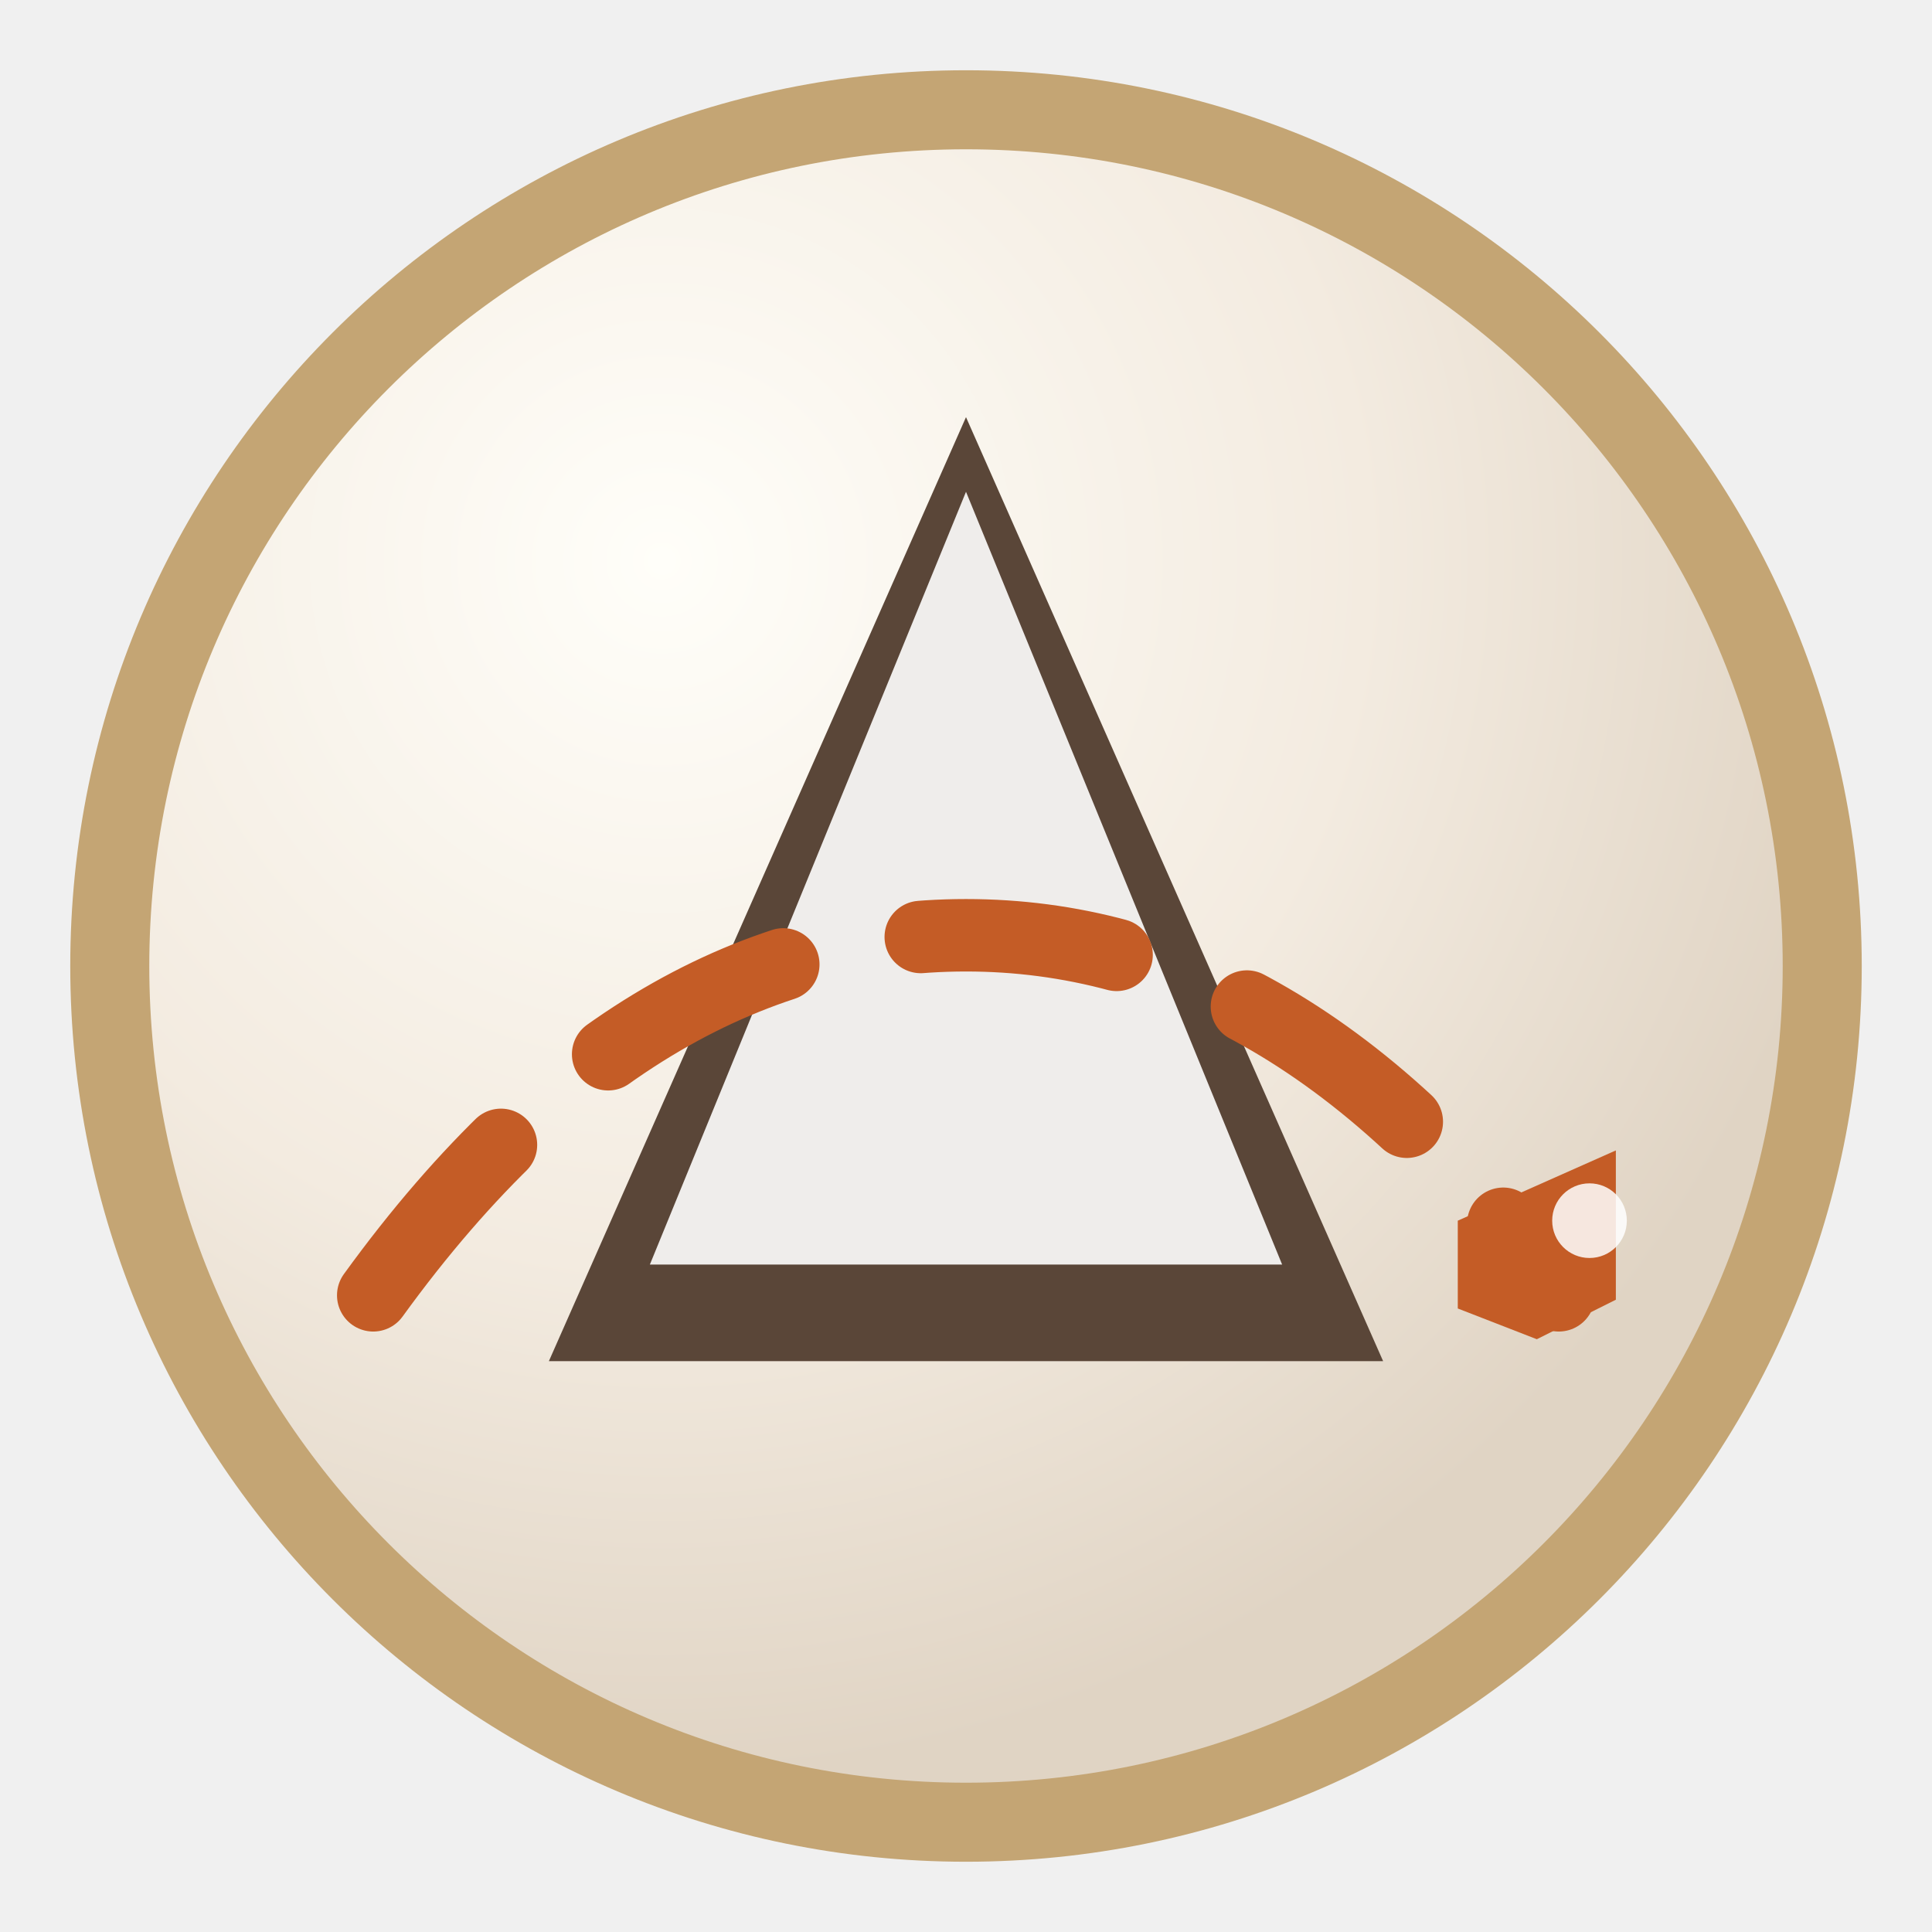
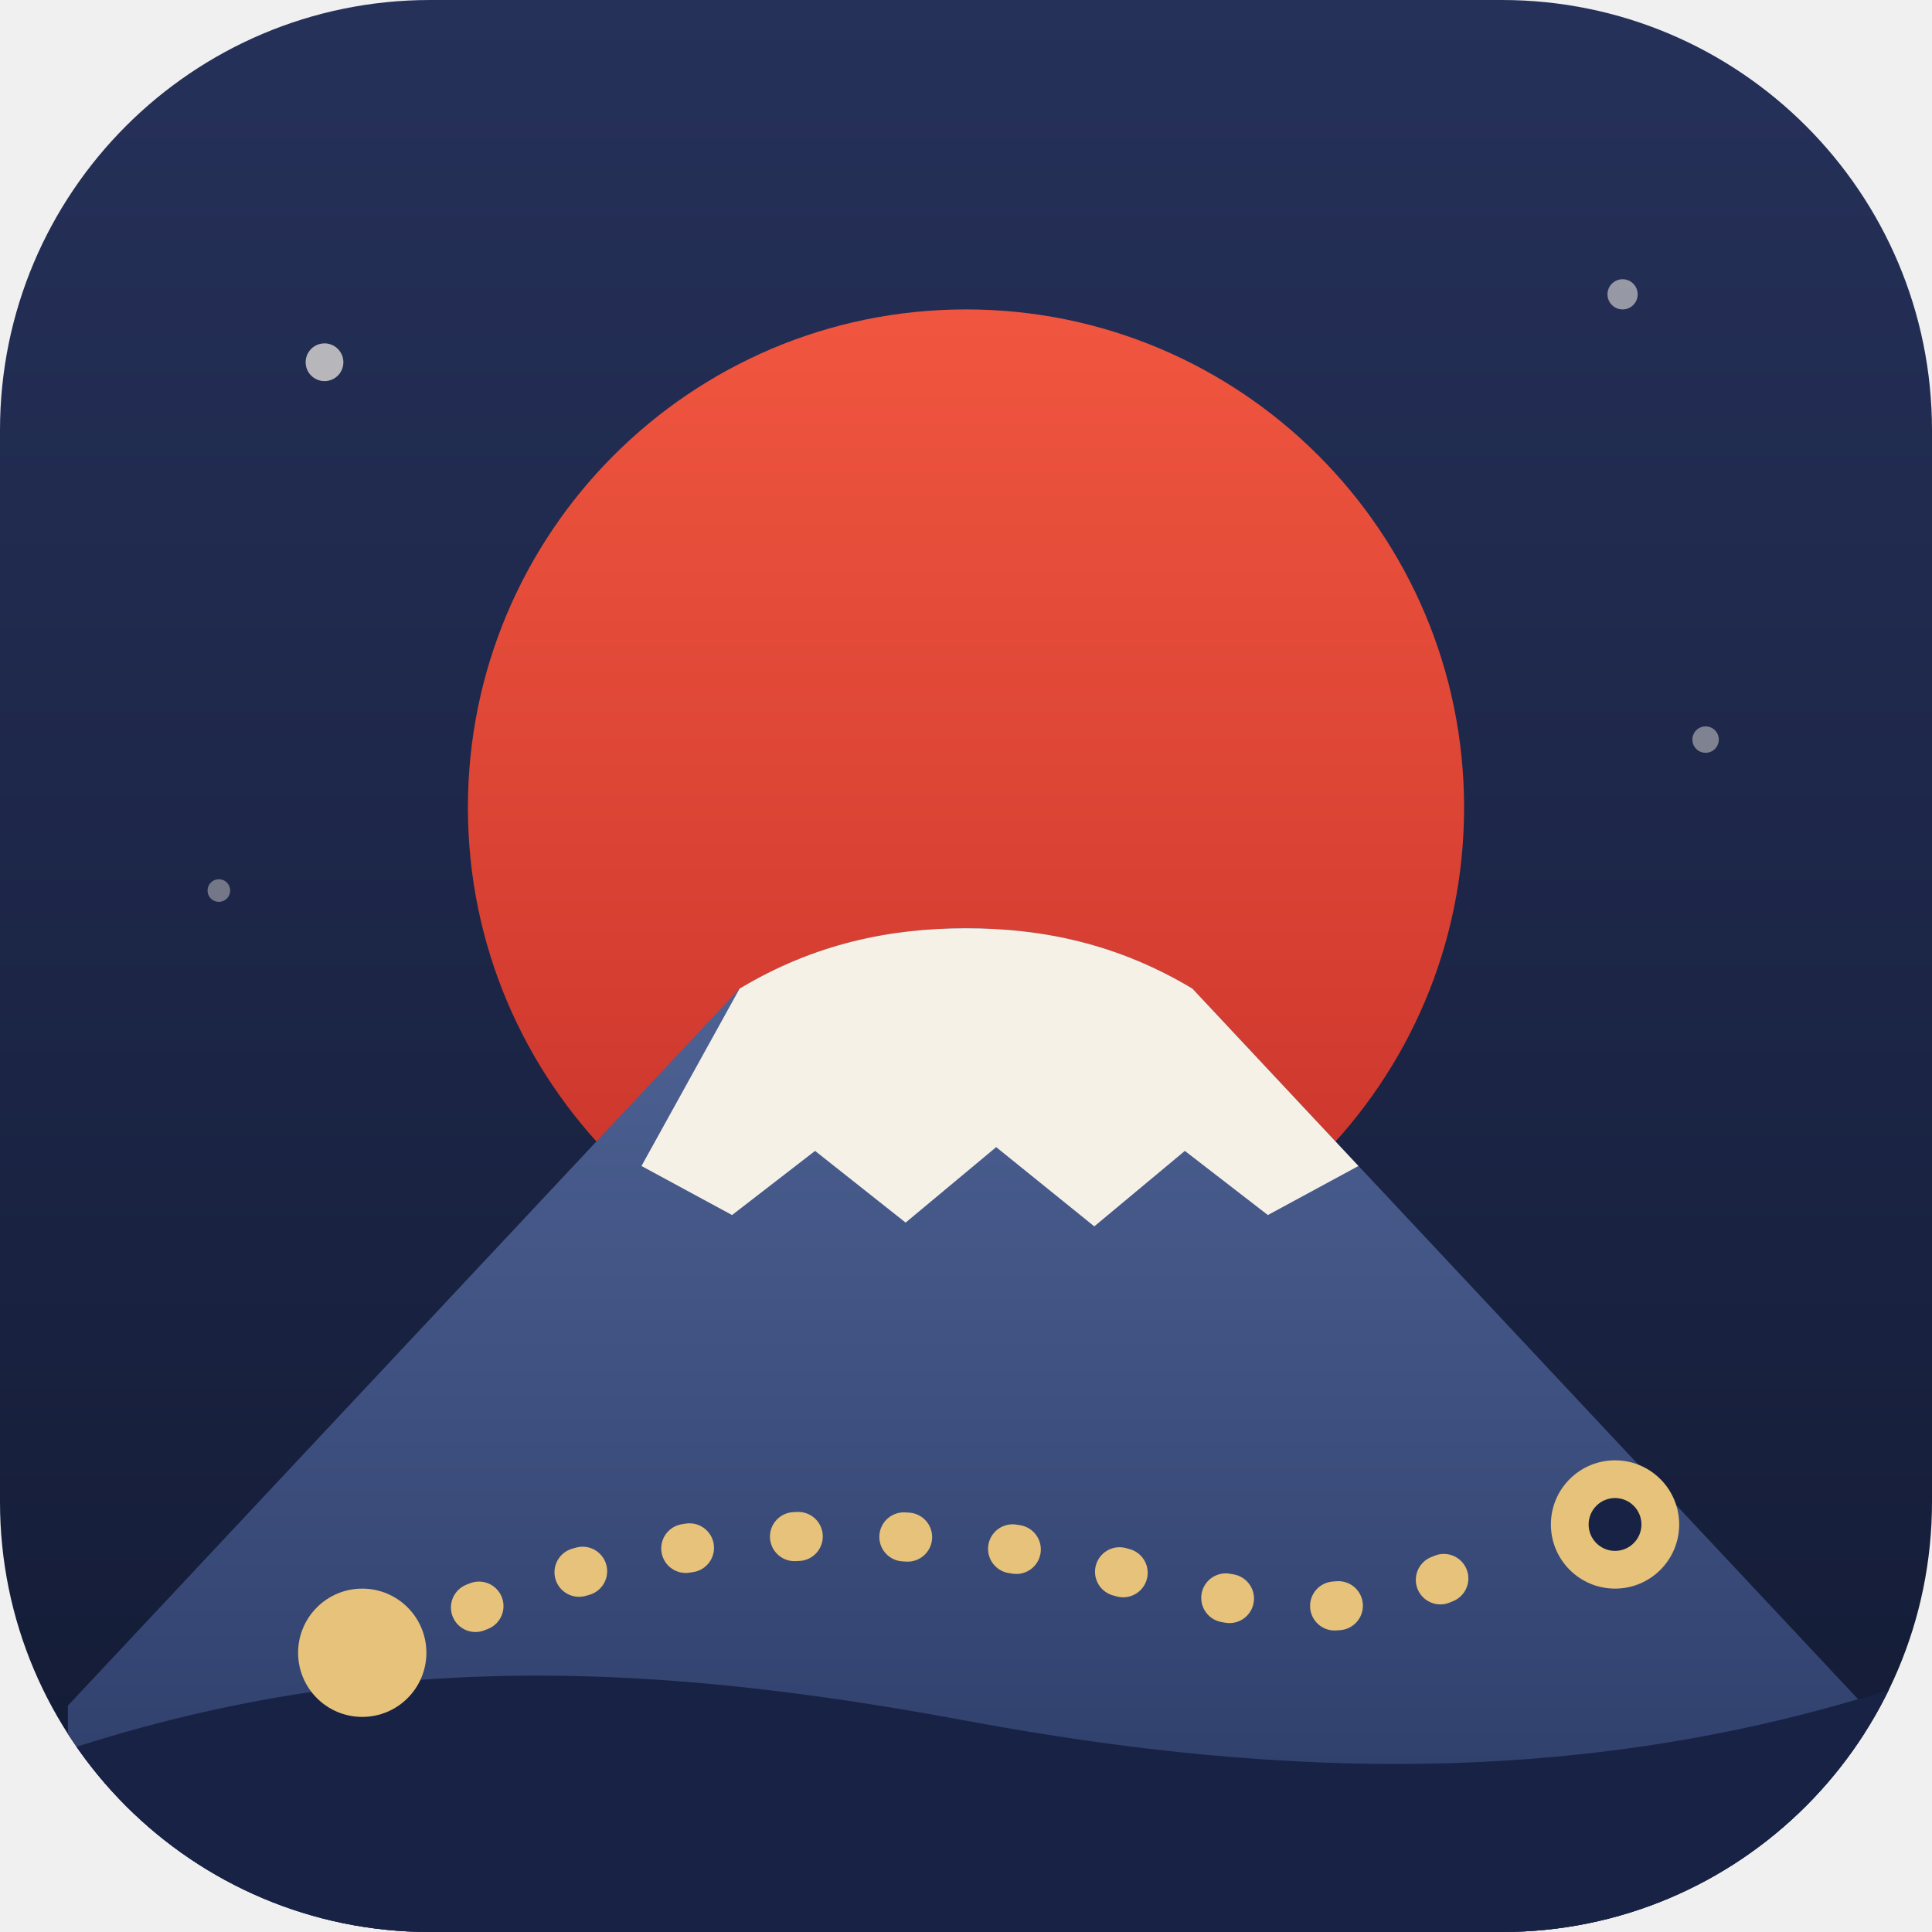
- <svg xmlns="http://www.w3.org/2000/svg" viewBox="0 0 44 44" fill="none">
+ <svg xmlns="http://www.w3.org/2000/svg" viewBox="0 0 512 512">
  <defs>
-     <radialGradient id="logo-disc" cx="32%" cy="26%" r="72%">
-       <stop offset="0%" stop-color="#fffef9" />
-       <stop offset="58%" stop-color="#f3ebe0" />
-       <stop offset="100%" stop-color="#e0d4c4" />
-     </radialGradient>
+     <linearGradient id="lg-sky" x1="0" y1="0" x2="0" y2="1">
+       <stop offset="0" stop-color="#26315a" />
+       <stop offset="1" stop-color="#121a33" />
+     </linearGradient>
+     <linearGradient id="lg-sun" x1="0" y1="0" x2="0" y2="1">
+       <stop offset="0" stop-color="#f0563f" />
+       <stop offset="1" stop-color="#c8322a" />
+     </linearGradient>
+     <linearGradient id="lg-mt" x1="0" y1="0" x2="0" y2="1">
+       <stop offset="0" stop-color="#4f6496" />
+       <stop offset="1" stop-color="#2b3a66" />
+     </linearGradient>
+     <clipPath id="lg-clip">
+       <rect data-corner="1" width="512" height="512" rx="114" />
+     </clipPath>
  </defs>
-   <circle cx="22" cy="22" r="19.5" fill="url(#logo-disc)" stroke="#c4a574" stroke-width="1.8" />
-   <path d="M22 9.5 12.5 31h19L22 9.5z" fill="#5a4638" />
-   <path d="M22 11.2 14.8 28.8h14.4L22 11.2z" fill="#fff" fill-opacity=".9" />
-   <path d="M8.5 29.5c4.2-5.8 8.8-8.2 13.5-8.2s9.3 2.4 13.5 8.2" stroke="#c45c26" stroke-width="1.65" stroke-linecap="round" stroke-dasharray="4.5 3.2" />
-   <path d="M33.2 27.8 36.8 26.2v3.4l-1.8.9-1.8-.7v-2.1z" fill="#c45c26" />
-   <circle cx="36.2" cy="27.8" r=".85" fill="#fff" fill-opacity=".85" />
+   <g clip-path="url(#lg-clip)">
+     <rect width="512" height="512" fill="url(#lg-sky)" />
+     <g fill="#f6f1e7">
+       <circle cx="86" cy="96" r="5" opacity=".7" />
+       <circle cx="430" cy="78" r="4" opacity=".55" />
+       <circle cx="452" cy="196" r="3.5" opacity=".45" />
+       <circle cx="58" cy="236" r="3" opacity=".4" />
+     </g>
+     <circle cx="256" cy="214" r="132" fill="url(#lg-sun)" />
+     <path d="M18 452 196 262c20-12 40-16 60-16s40 4 60 16l178 190v60H18z" fill="url(#lg-mt)" />
+     <path d="M196 262c20-12 40-16 60-16s40 4 60 16l44 47-24 13-22-17-24 20-26-21-24 20-24-19-22 17-24-13z" fill="#f6f1e7" />
+     <path d="M0 470c90-34 170-30 256-14s170 18 256-12v68H0z" fill="#182244" />
+     <path d="M126 426c60-24 120-24 176-8s70 4 96-6" fill="none" stroke="#e6c27a" stroke-width="13" stroke-linecap="round" stroke-dasharray="1 28" />
+     <circle cx="96" cy="438" r="17" fill="#e6c27a" />
+     <circle cx="428" cy="404" r="17" fill="#e6c27a" />
+     <circle cx="428" cy="404" r="7" fill="#182244" />
+   </g>
</svg>
